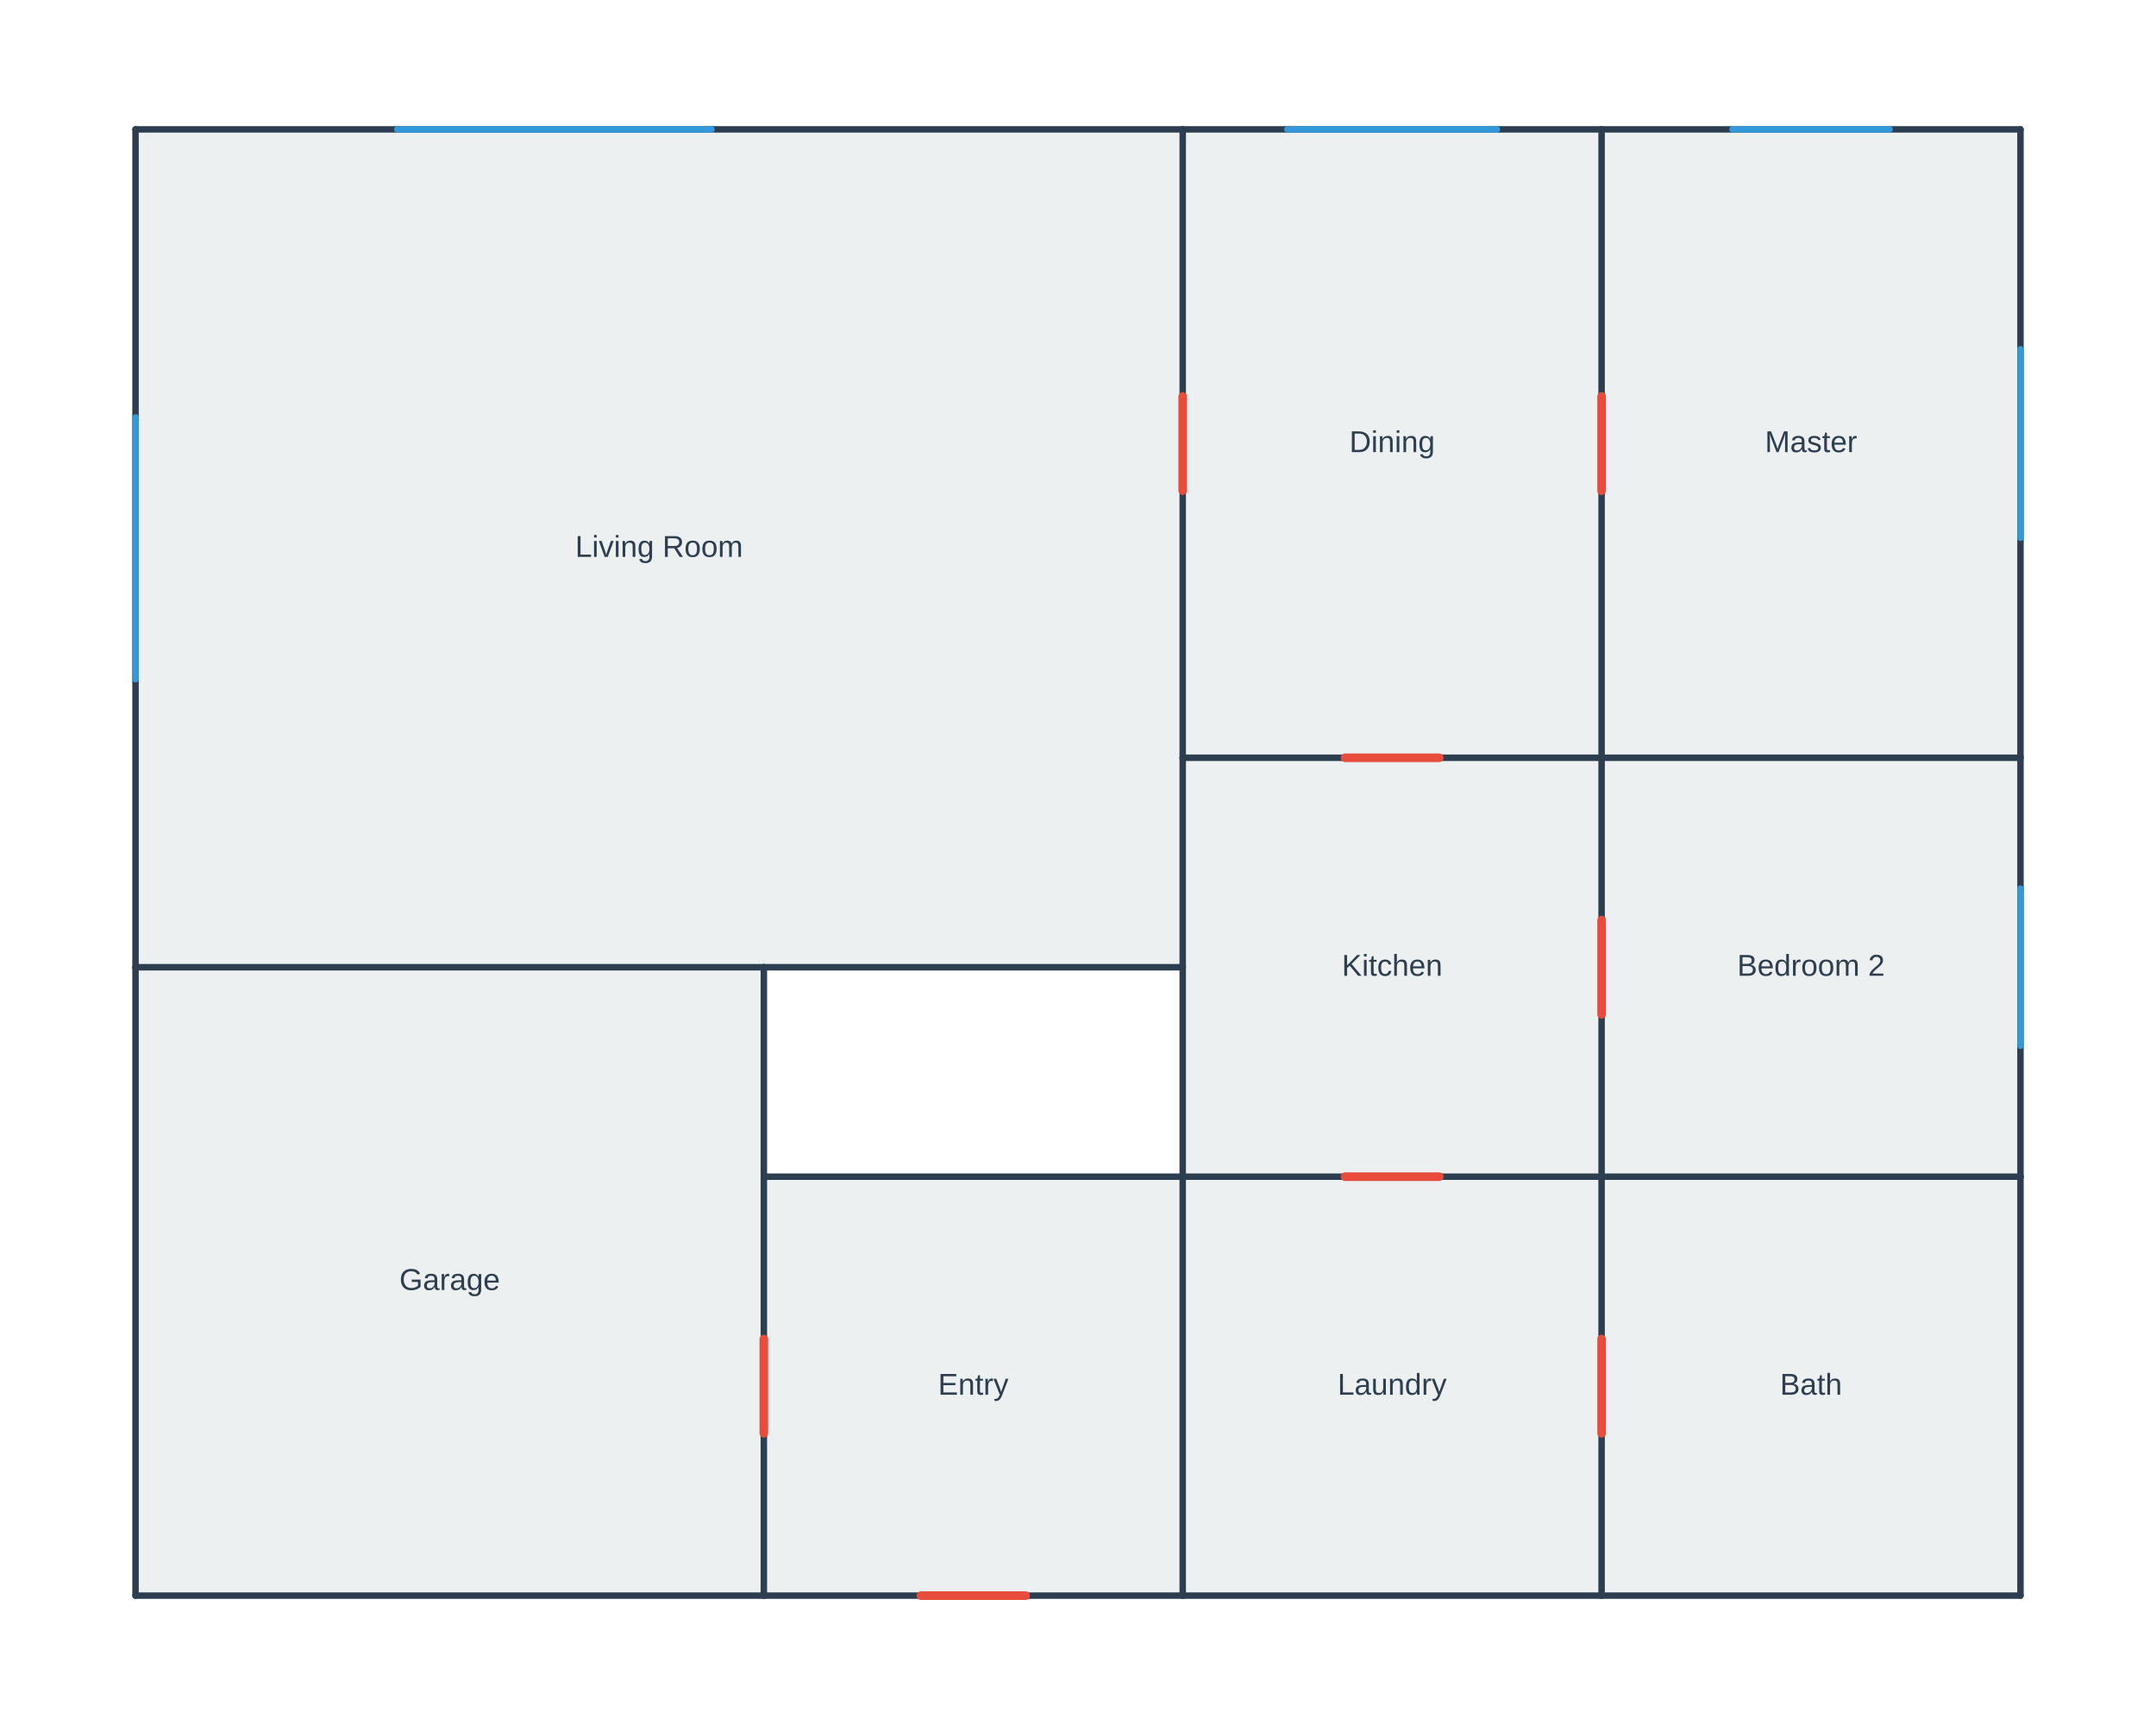
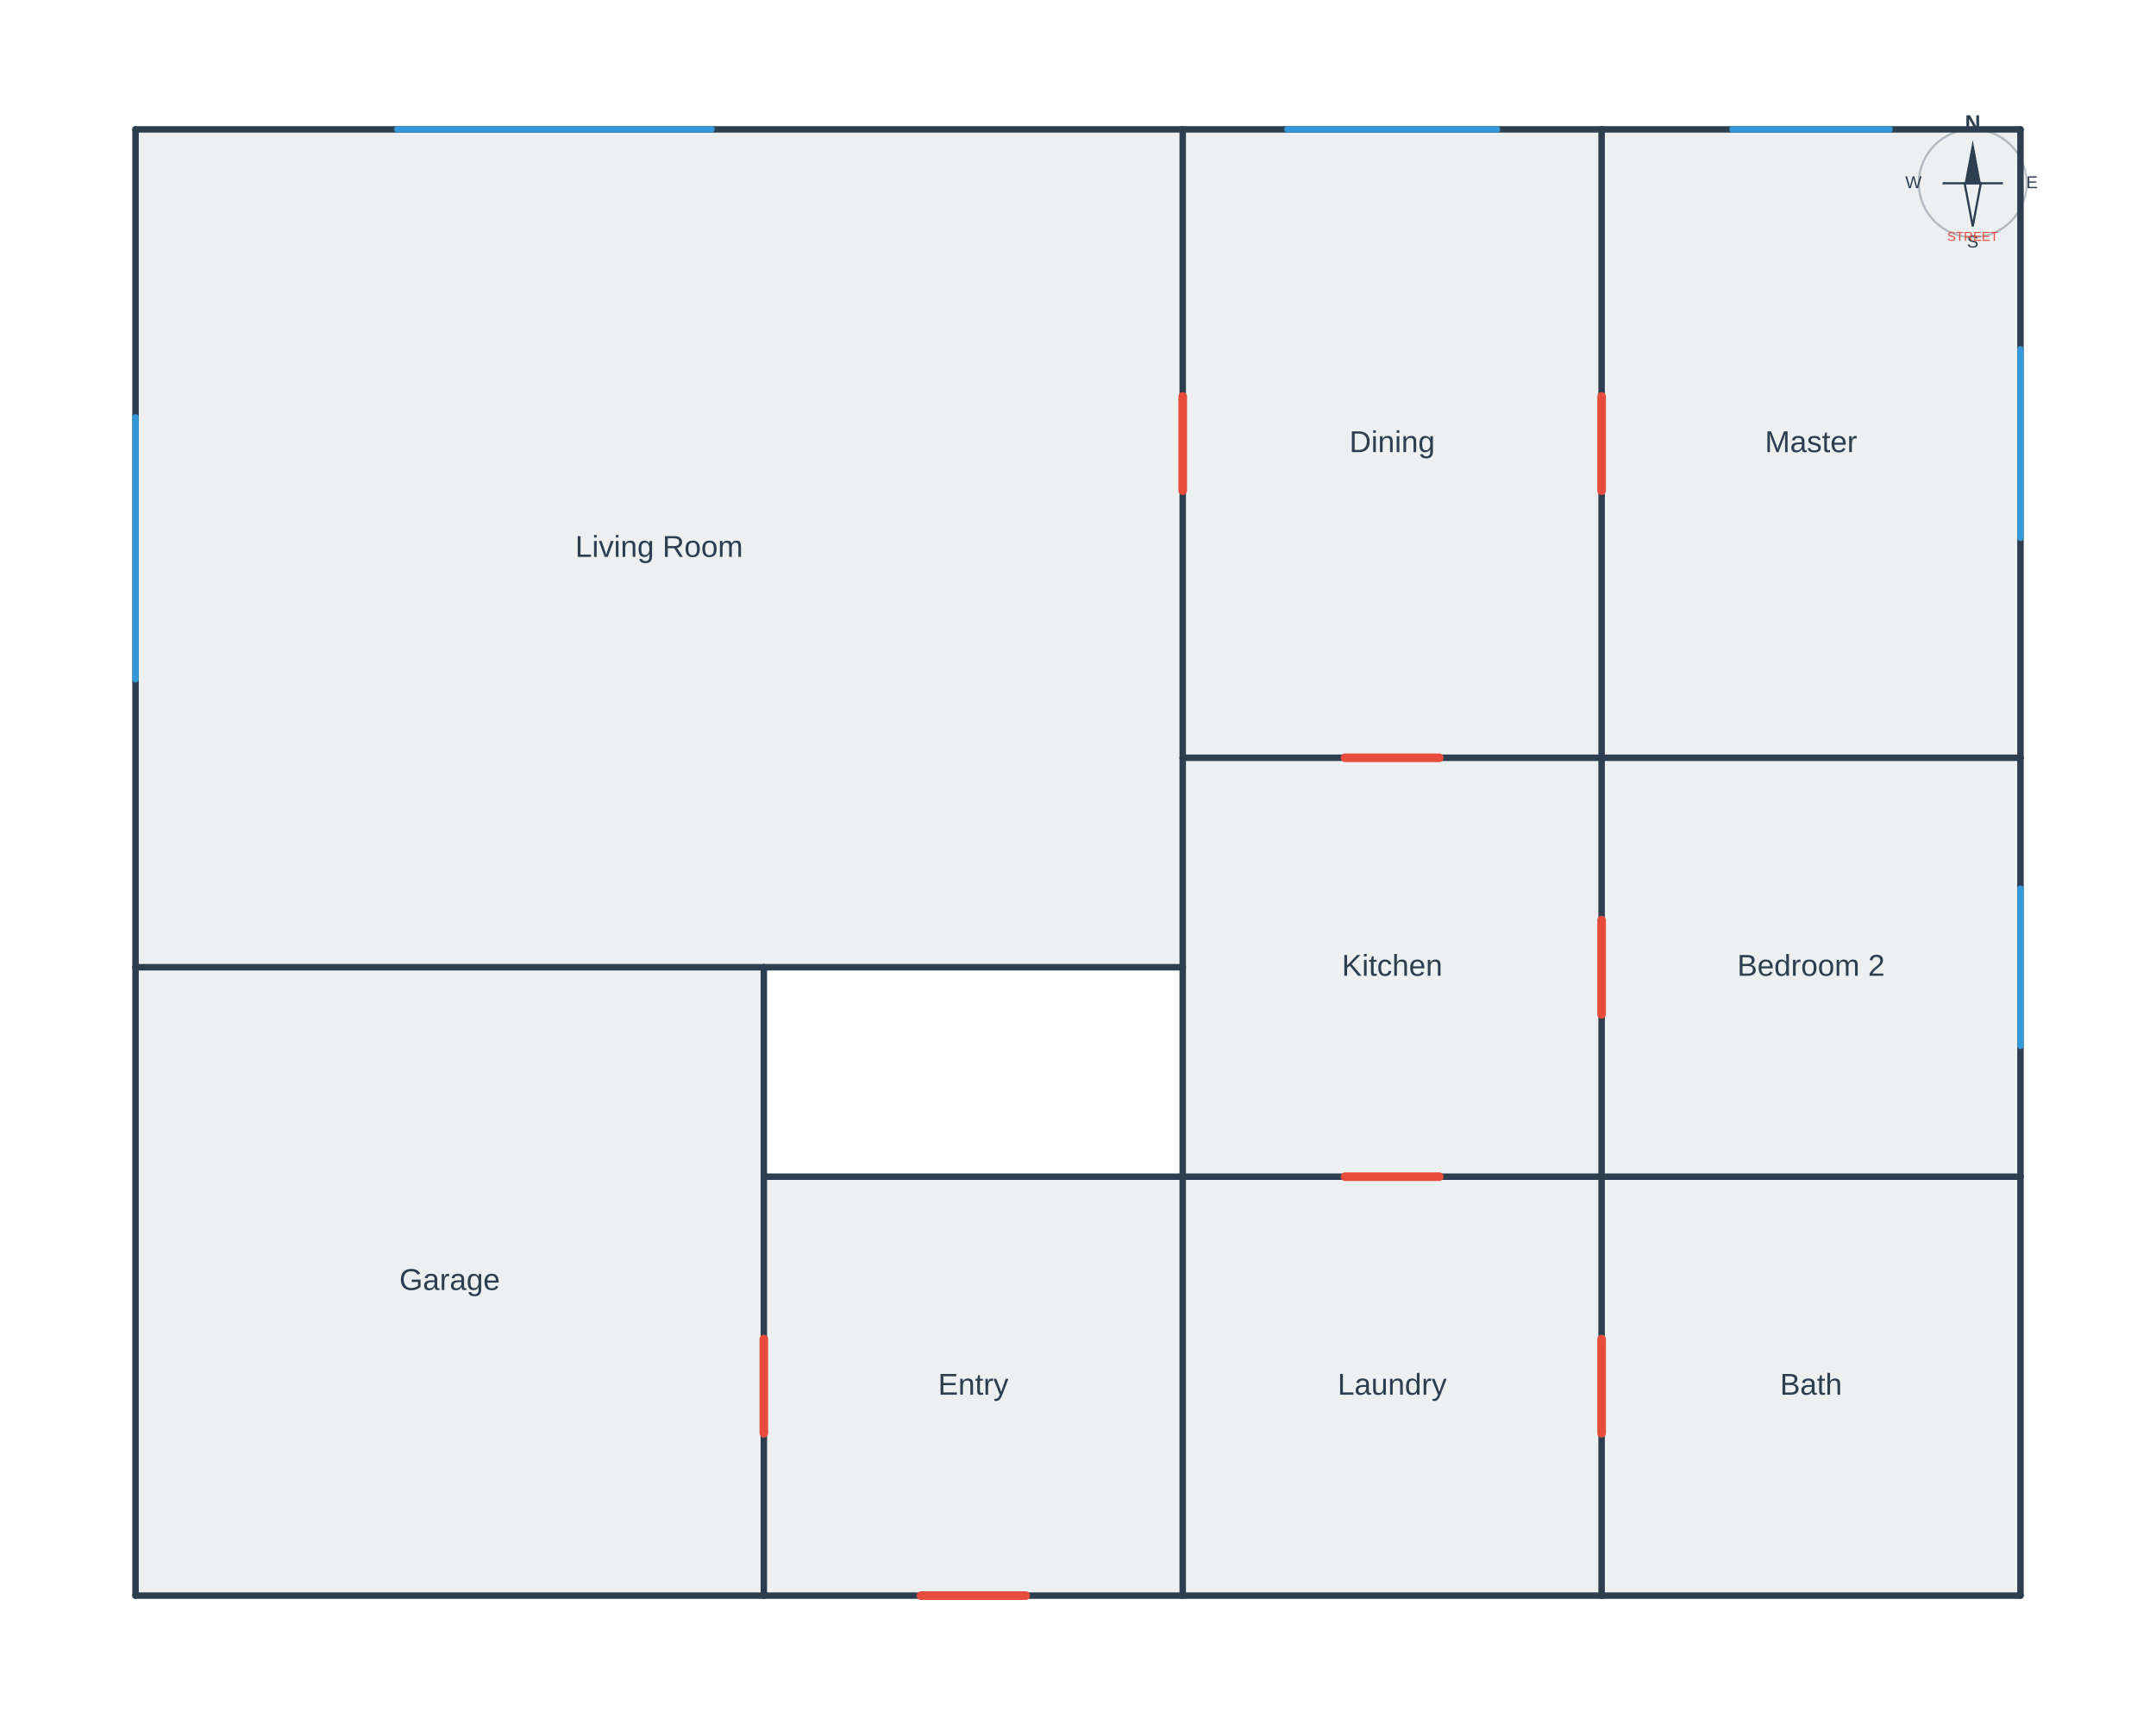
<svg xmlns="http://www.w3.org/2000/svg" width="1000" height="800" viewBox="0 0 1000 800">
  <defs>
    <style>
      .room-label { font-family: Arial, sans-serif; font-weight: 500; }
    </style>
  </defs>
  <rect width="1000" height="800" fill="#ffffff" />
  <path d="M 62.86 740.00 L 937.14 740.00 L 937.14 60.00 L 62.86 60.00 Z" fill="none" stroke="#7f8c8d" stroke-width="2" stroke-dasharray="8,4" />
  <path d="M 62.86 740.00 L 354.29 740.00 L 354.29 448.57 L 62.86 448.57 Z" fill="#ecf0f1" stroke="#bdc3c7" stroke-width="1" />
  <path d="M 354.29 740.00 L 548.57 740.00 L 548.57 545.71 L 354.29 545.71 Z" fill="#ecf0f1" stroke="#bdc3c7" stroke-width="1" />
  <path d="M 548.57 740.00 L 742.86 740.00 L 742.86 545.71 L 548.57 545.71 Z" fill="#ecf0f1" stroke="#bdc3c7" stroke-width="1" />
  <path d="M 62.86 448.57 L 548.57 448.57 L 548.57 60.00 L 62.86 60.00 Z" fill="#ecf0f1" stroke="#bdc3c7" stroke-width="1" />
  <path d="M 548.57 351.43 L 742.86 351.43 L 742.86 60.00 L 548.57 60.00 Z" fill="#ecf0f1" stroke="#bdc3c7" stroke-width="1" />
  <path d="M 548.57 545.71 L 742.86 545.71 L 742.86 351.43 L 548.57 351.43 Z" fill="#ecf0f1" stroke="#bdc3c7" stroke-width="1" />
  <path d="M 742.86 351.43 L 937.14 351.43 L 937.14 60.00 L 742.86 60.00 Z" fill="#ecf0f1" stroke="#bdc3c7" stroke-width="1" />
  <path d="M 742.86 545.71 L 937.14 545.71 L 937.14 351.43 L 742.86 351.43 Z" fill="#ecf0f1" stroke="#bdc3c7" stroke-width="1" />
  <path d="M 742.86 740.00 L 937.14 740.00 L 937.14 545.71 L 742.86 545.71 Z" fill="#ecf0f1" stroke="#bdc3c7" stroke-width="1" />
  <line x1="354.29" y1="740.00" x2="354.29" y2="545.71" stroke="#2c3e50" stroke-width="3" stroke-linecap="round" />
  <line x1="62.86" y1="448.57" x2="354.29" y2="448.57" stroke="#2c3e50" stroke-width="3" stroke-linecap="round" />
  <line x1="548.57" y1="740.00" x2="548.57" y2="545.71" stroke="#2c3e50" stroke-width="3" stroke-linecap="round" />
  <line x1="742.86" y1="740.00" x2="742.86" y2="545.71" stroke="#2c3e50" stroke-width="3" stroke-linecap="round" />
  <line x1="548.57" y1="545.71" x2="742.86" y2="545.71" stroke="#2c3e50" stroke-width="3" stroke-linecap="round" />
  <line x1="548.57" y1="351.43" x2="548.57" y2="60.00" stroke="#2c3e50" stroke-width="3" stroke-linecap="round" />
  <line x1="548.57" y1="448.57" x2="548.57" y2="351.43" stroke="#2c3e50" stroke-width="3" stroke-linecap="round" />
  <line x1="548.57" y1="351.43" x2="742.86" y2="351.43" stroke="#2c3e50" stroke-width="3" stroke-linecap="round" />
  <line x1="742.86" y1="351.43" x2="742.86" y2="60.00" stroke="#2c3e50" stroke-width="3" stroke-linecap="round" />
  <line x1="742.86" y1="545.71" x2="742.86" y2="351.43" stroke="#2c3e50" stroke-width="3" stroke-linecap="round" />
  <line x1="742.86" y1="351.43" x2="937.14" y2="351.43" stroke="#2c3e50" stroke-width="3" stroke-linecap="round" />
  <line x1="742.86" y1="545.71" x2="937.14" y2="545.71" stroke="#2c3e50" stroke-width="3" stroke-linecap="round" />
  <line x1="62.86" y1="740.00" x2="354.29" y2="740.00" stroke="#2c3e50" stroke-width="3" stroke-linecap="round" />
  <line x1="354.29" y1="545.71" x2="354.29" y2="448.57" stroke="#2c3e50" stroke-width="3" stroke-linecap="round" />
  <line x1="62.86" y1="740.00" x2="62.86" y2="448.57" stroke="#2c3e50" stroke-width="3" stroke-linecap="round" />
  <line x1="354.29" y1="740.00" x2="548.57" y2="740.00" stroke="#2c3e50" stroke-width="3" stroke-linecap="round" />
  <line x1="354.29" y1="545.71" x2="548.57" y2="545.71" stroke="#2c3e50" stroke-width="3" stroke-linecap="round" />
  <line x1="548.57" y1="740.00" x2="742.86" y2="740.00" stroke="#2c3e50" stroke-width="3" stroke-linecap="round" />
  <line x1="354.29" y1="448.57" x2="548.57" y2="448.57" stroke="#2c3e50" stroke-width="3" stroke-linecap="round" />
  <line x1="62.86" y1="60.00" x2="548.57" y2="60.00" stroke="#2c3e50" stroke-width="3" stroke-linecap="round" />
  <line x1="62.86" y1="448.57" x2="62.86" y2="60.00" stroke="#2c3e50" stroke-width="3" stroke-linecap="round" />
  <line x1="548.57" y1="60.00" x2="742.86" y2="60.00" stroke="#2c3e50" stroke-width="3" stroke-linecap="round" />
  <line x1="548.57" y1="545.71" x2="548.57" y2="448.57" stroke="#2c3e50" stroke-width="3" stroke-linecap="round" />
  <line x1="937.14" y1="351.43" x2="937.14" y2="60.00" stroke="#2c3e50" stroke-width="3" stroke-linecap="round" />
  <line x1="742.86" y1="60.00" x2="937.14" y2="60.00" stroke="#2c3e50" stroke-width="3" stroke-linecap="round" />
  <line x1="937.14" y1="545.71" x2="937.14" y2="351.43" stroke="#2c3e50" stroke-width="3" stroke-linecap="round" />
  <line x1="742.86" y1="740.00" x2="937.14" y2="740.00" stroke="#2c3e50" stroke-width="3" stroke-linecap="round" />
  <line x1="937.14" y1="740.00" x2="937.14" y2="545.71" stroke="#2c3e50" stroke-width="3" stroke-linecap="round" />
  <line x1="427.14" y1="740.00" x2="475.71" y2="740.00" stroke="#e74c3c" stroke-width="4" stroke-linecap="round" />
  <line x1="548.57" y1="227.57" x2="548.57" y2="183.86" stroke="#e74c3c" stroke-width="4" stroke-linecap="round" />
  <line x1="623.86" y1="351.43" x2="667.57" y2="351.43" stroke="#e74c3c" stroke-width="4" stroke-linecap="round" />
  <line x1="623.86" y1="545.71" x2="667.57" y2="545.71" stroke="#e74c3c" stroke-width="4" stroke-linecap="round" />
  <line x1="354.29" y1="664.71" x2="354.29" y2="621.00" stroke="#e74c3c" stroke-width="4" stroke-linecap="round" />
  <line x1="742.86" y1="227.57" x2="742.86" y2="183.86" stroke="#e74c3c" stroke-width="4" stroke-linecap="round" />
  <line x1="742.86" y1="470.43" x2="742.86" y2="426.71" stroke="#e74c3c" stroke-width="4" stroke-linecap="round" />
  <line x1="742.86" y1="664.71" x2="742.86" y2="621.00" stroke="#e74c3c" stroke-width="4" stroke-linecap="round" />
  <line x1="62.86" y1="315.00" x2="62.86" y2="193.57" stroke="#3498db" stroke-width="3" stroke-linecap="round" />
  <line x1="184.29" y1="60.00" x2="330.00" y2="60.00" stroke="#3498db" stroke-width="3" stroke-linecap="round" />
  <line x1="597.14" y1="60.00" x2="694.29" y2="60.00" stroke="#3498db" stroke-width="3" stroke-linecap="round" />
  <line x1="937.14" y1="249.43" x2="937.14" y2="162.00" stroke="#3498db" stroke-width="3" stroke-linecap="round" />
  <line x1="803.57" y1="60.00" x2="876.43" y2="60.00" stroke="#3498db" stroke-width="3" stroke-linecap="round" />
  <line x1="937.14" y1="485.00" x2="937.14" y2="412.14" stroke="#3498db" stroke-width="3" stroke-linecap="round" />
  <text x="208.57" y="594.29" font-size="14" fill="#2c3e50" text-anchor="middle" dominant-baseline="middle" font-family="Arial, sans-serif">Garage</text>
  <text x="451.43" y="642.86" font-size="14" fill="#2c3e50" text-anchor="middle" dominant-baseline="middle" font-family="Arial, sans-serif">Entry</text>
  <text x="645.71" y="642.86" font-size="14" fill="#2c3e50" text-anchor="middle" dominant-baseline="middle" font-family="Arial, sans-serif">Laundry</text>
  <text x="305.71" y="254.29" font-size="14" fill="#2c3e50" text-anchor="middle" dominant-baseline="middle" font-family="Arial, sans-serif">Living Room</text>
  <text x="645.71" y="205.71" font-size="14" fill="#2c3e50" text-anchor="middle" dominant-baseline="middle" font-family="Arial, sans-serif">Dining</text>
  <text x="645.71" y="448.57" font-size="14" fill="#2c3e50" text-anchor="middle" dominant-baseline="middle" font-family="Arial, sans-serif">Kitchen</text>
  <text x="840.00" y="205.71" font-size="14" fill="#2c3e50" text-anchor="middle" dominant-baseline="middle" font-family="Arial, sans-serif">Master</text>
  <text x="840.00" y="448.57" font-size="14" fill="#2c3e50" text-anchor="middle" dominant-baseline="middle" font-family="Arial, sans-serif">Bedroom 2</text>
  <text x="840.00" y="642.86" font-size="14" fill="#2c3e50" text-anchor="middle" dominant-baseline="middle" font-family="Arial, sans-serif">Bath</text>
+   <g class="compass">
+     <circle cx="915" cy="85" r="25" fill="none" stroke="#2c3e50" stroke-width="1" opacity="0.3" />
+     <polygon points="915,65 911.25,85 918.75,85" fill="#2c3e50" />
+     <polygon points="915,105 911.25,85 918.75,85" fill="none" stroke="#2c3e50" stroke-width="1" />
+     <line x1="901" y1="85" x2="929" y2="85" stroke="#2c3e50" stroke-width="1" />
+     <text x="915" y="57.5" font-size="10" fill="#2c3e50" text-anchor="middle" dominant-baseline="middle" font-family="Arial, sans-serif" font-weight="bold">N</text>
+     <text x="915" y="112.5" font-size="8" fill="#2c3e50" text-anchor="middle" dominant-baseline="middle" font-family="Arial, sans-serif">S</text>
+     <text x="942.5" y="85" font-size="8" fill="#2c3e50" text-anchor="middle" dominant-baseline="middle" font-family="Arial, sans-serif">E</text>
+     <text x="887.5" y="85" font-size="8" fill="#2c3e50" text-anchor="middle" dominant-baseline="middle" font-family="Arial, sans-serif">W</text>
+     <text x="915" y="110" font-size="6" fill="#e74c3c" text-anchor="middle" dominant-baseline="middle" font-family="Arial, sans-serif">STREET</text>
+   </g>
</svg>
